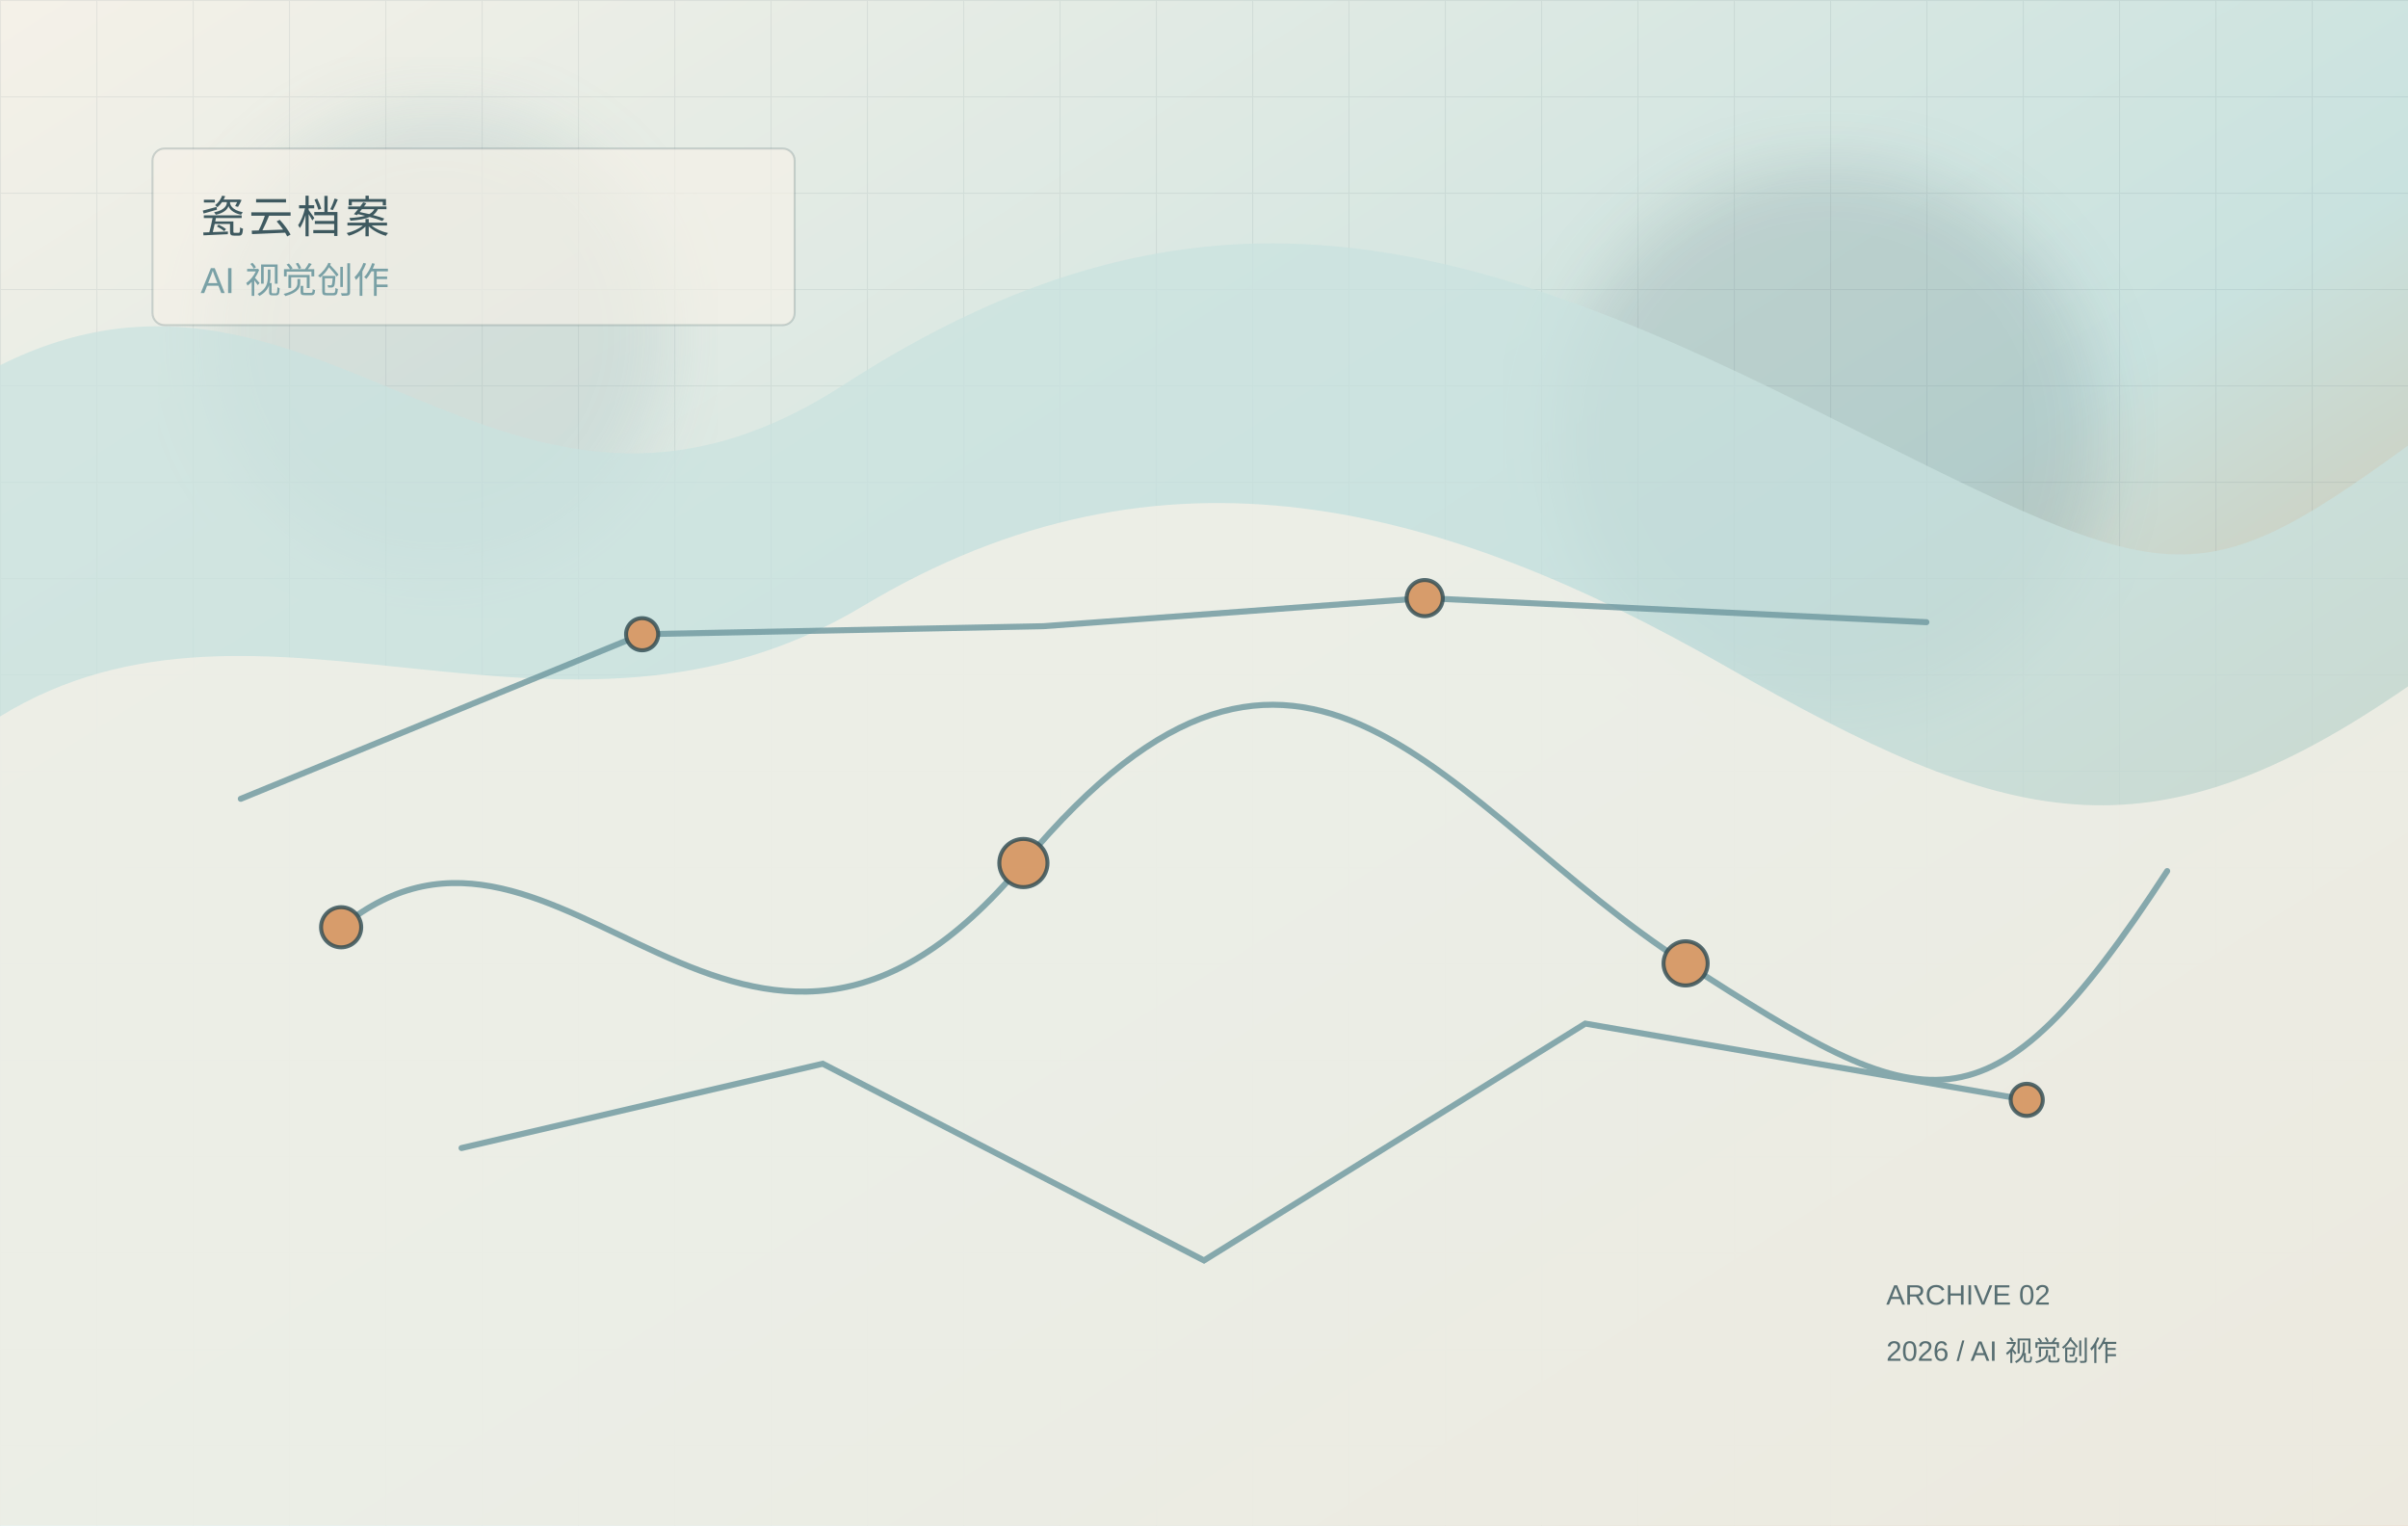
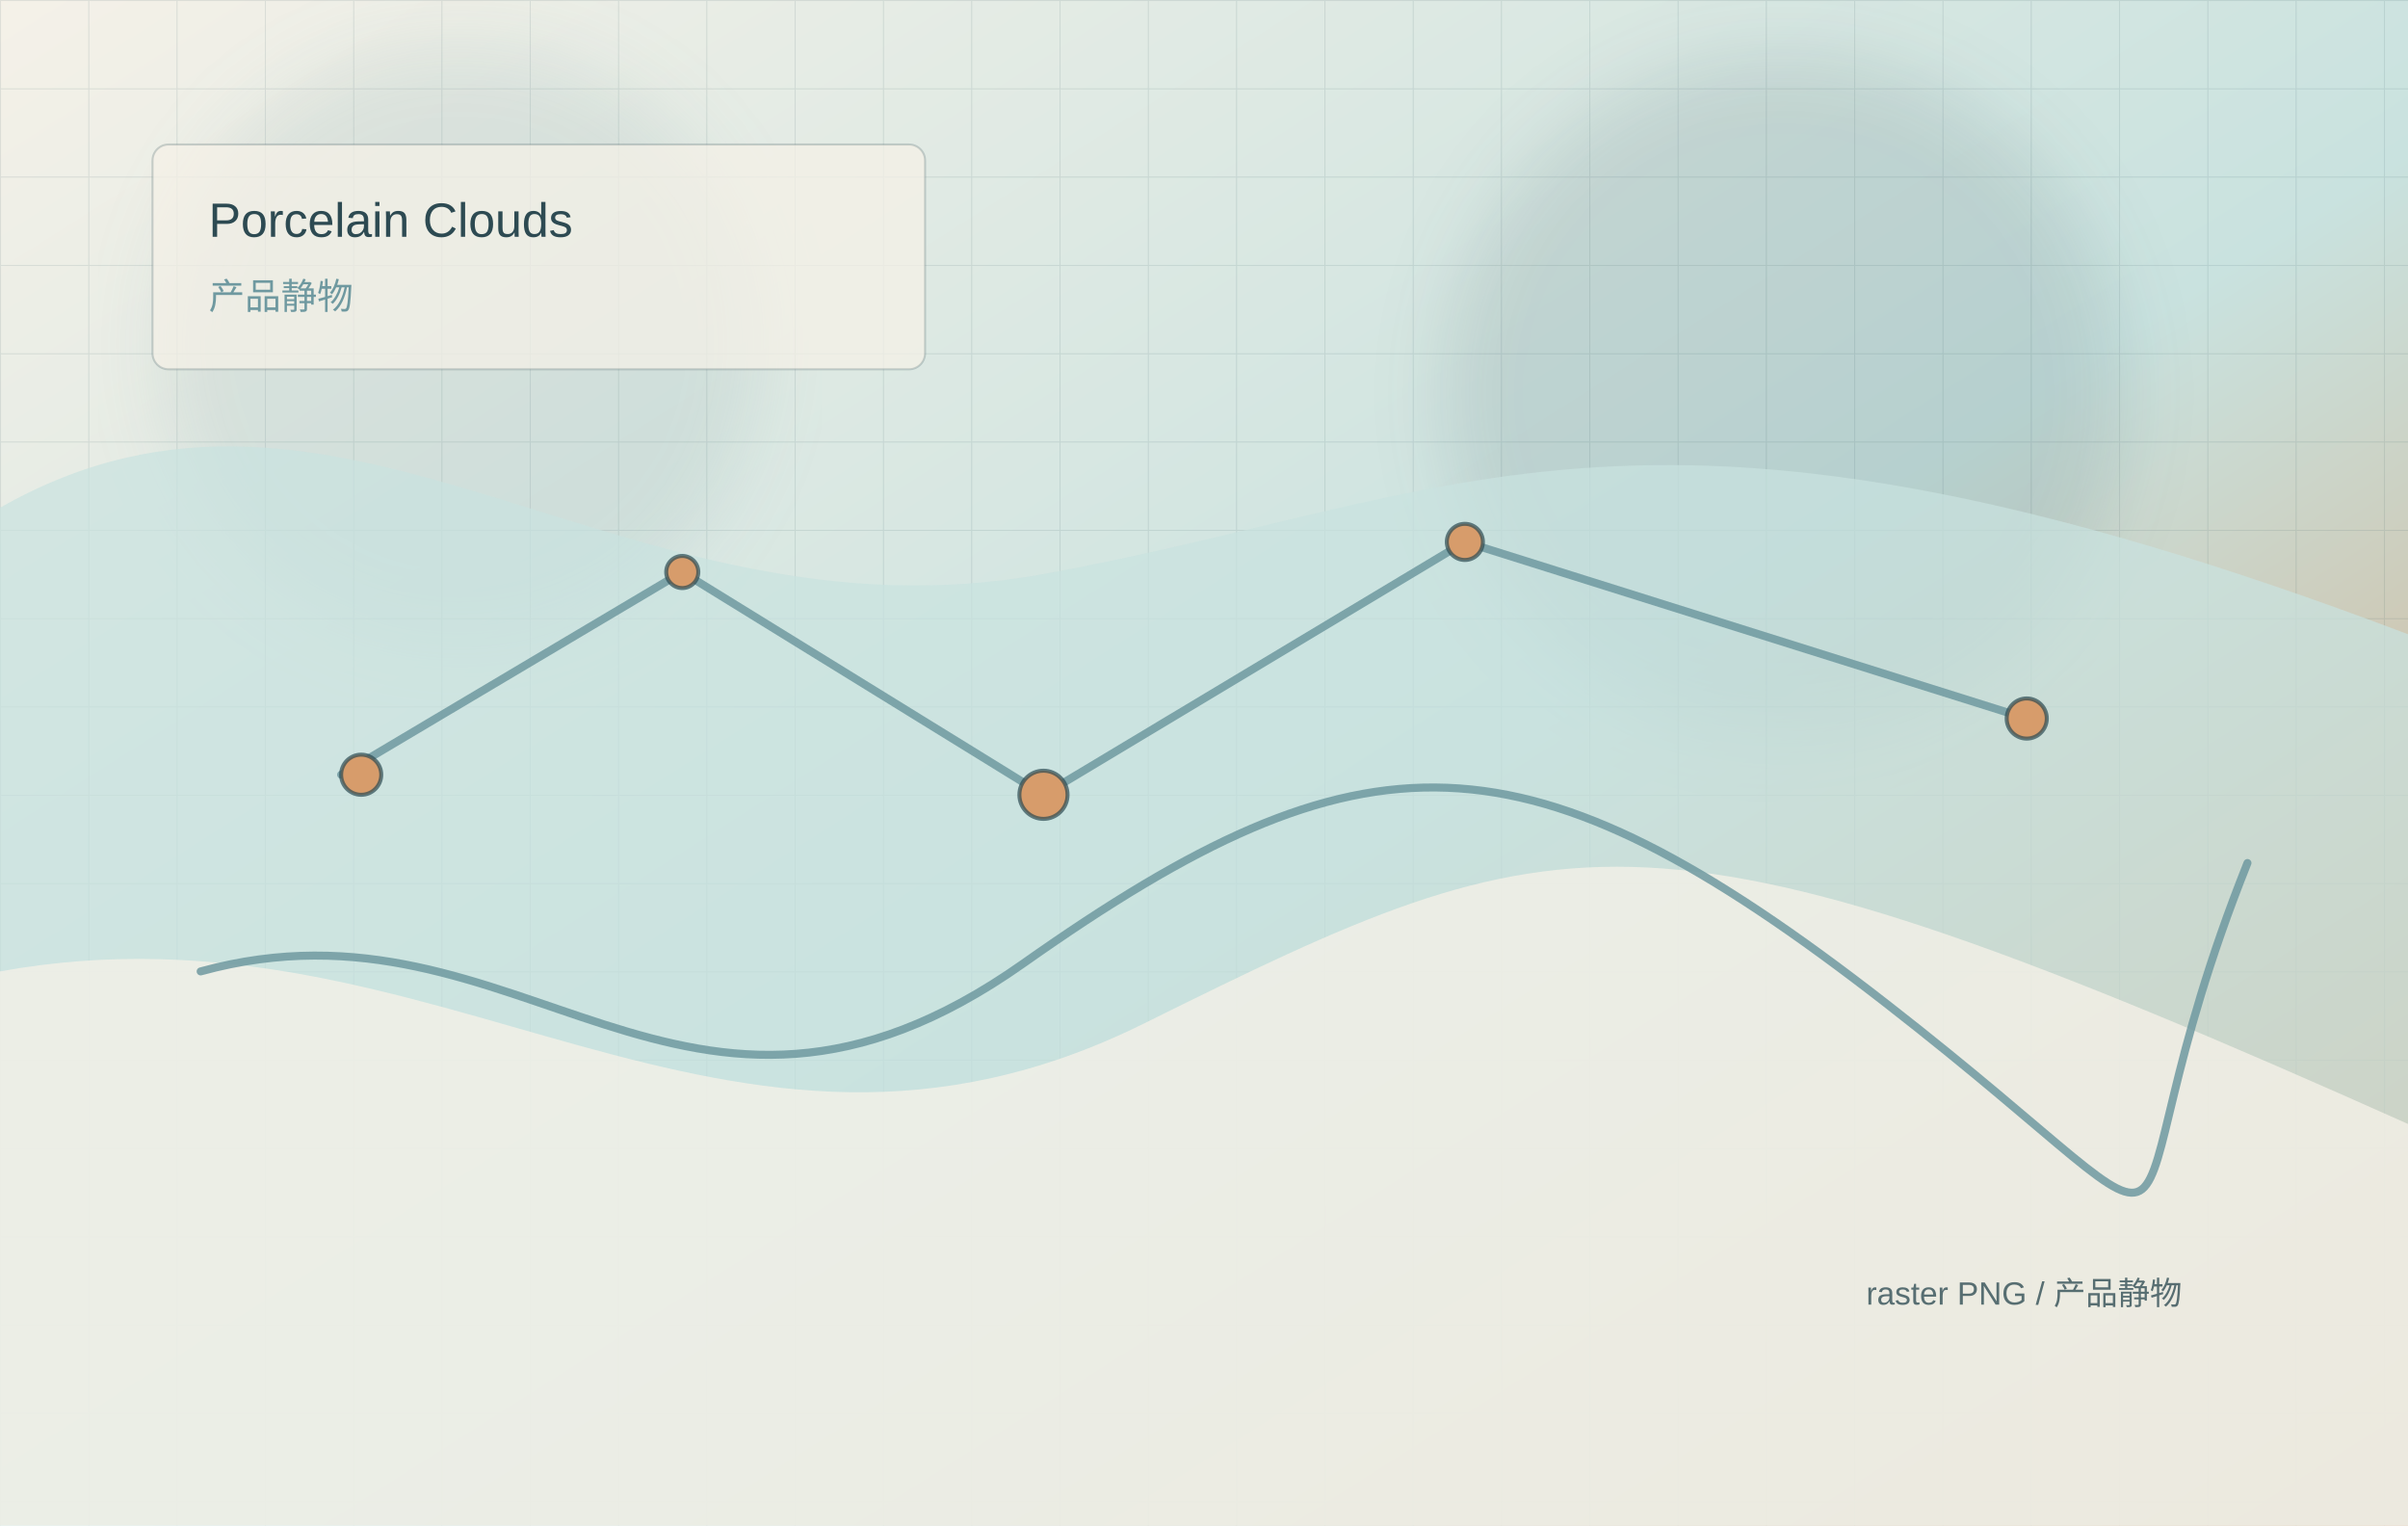
<svg xmlns="http://www.w3.org/2000/svg" viewBox="0 0 1200 760" role="img" aria-labelledby="title desc">
  <defs>
-     <linearGradient id="sky" x1="0" y1="0" x2="1" y2="1">
+     <linearGradient id="g" x1="0" y1="0" x2="1" y2="1">
      <stop offset="0" stop-color="#f5f1e8" />
-       <stop offset="0.56" stop-color="#c9e2df" />
+       <stop offset=".55" stop-color="#c9e2df" />
      <stop offset="1" stop-color="#d79c6b" />
    </linearGradient>
-     <pattern id="grid" width="48" height="48" patternUnits="userSpaceOnUse">
-       <path d="M48 0H0V48" fill="none" stroke="#2d4a52" stroke-opacity=".12" stroke-width="1" />
+     <pattern id="grid" width="44" height="44" patternUnits="userSpaceOnUse">
+       <path d="M44 0H0V44" fill="none" stroke="#2d4a52" stroke-opacity=".11" />
    </pattern>
-     <filter id="soft">
-       <feGaussianBlur stdDeviation="16" />
+     <filter id="blur">
+       <feGaussianBlur stdDeviation="18" />
    </filter>
  </defs>
-   <rect width="1200" height="760" fill="url(#sky)" />
-   <rect width="1200" height="760" fill="url(#grid)" opacity=".65" />
-   <circle cx="218" cy="168" r="116" fill="#6f99a0" opacity=".16" filter="url(#soft)" />
-   <circle cx="912" cy="218" r="136" fill="#2d4a52" opacity=".14" filter="url(#soft)" />
-   <path d="M0 182 C 160 102, 250 302, 420 192 S 720 112, 900 202 S 1090 302, 1200 222 V760 H0Z" fill="#c9e2df" opacity=".72" />
-   <path d="M0 357 C 130 277, 280 392, 430 302 S 720 252, 860 332 S 1070 432, 1200 342 V760 H0Z" fill="#f5f1e8" opacity=".78" />
-   <g fill="none" stroke="#6f99a0" stroke-width="3" stroke-linecap="round" opacity=".82">
-     <path d="M170 462 C280 372, 370 598, 510 430 S720 403, 840 480 S990 572, 1080 434" />
-     <path d="M120 398 L320 316 L520 312 L710 298 L960 310" />
-     <path d="M230 572 L410 530 L600 628 L790 510 L1010 548" />
+   <rect width="1200" height="760" fill="url(#g)" />
+   <rect width="1200" height="760" fill="url(#grid)" />
+   <circle cx="229" cy="171" r="150" fill="#6f99a0" opacity=".14" filter="url(#blur)" />
+   <circle cx="889" cy="196" r="170" fill="#2d4a52" opacity=".12" filter="url(#blur)" />
+   <path d="M0 253 C170 156, 310 324, 520 286 S820 172, 1200 316 V760 H0Z" fill="#c9e2df" opacity=".7" />
+   <path d="M0 484 C220 444, 360 614, 570 510 S820 390, 1200 560 V760 H0Z" fill="#f5f1e8" opacity=".78" />
+   <g fill="none" stroke="#6f99a0" stroke-width="4" stroke-linecap="round" opacity=".85">
+     <path d="M100 484 C260 440, 340 600, 510 480 S760 360, 940 500 S1040 630, 1120 430" />
+     <path d="M170 386 L340 285 L520 396 L730 270 L1010 358" />
  </g>
-   <g fill="#d79c6b" stroke="#2d4a52" stroke-opacity=".8" stroke-width="2">
-     <circle cx="170" cy="462" r="10" />
-     <circle cx="320" cy="316" r="8" />
-     <circle cx="510" cy="430" r="12" />
-     <circle cx="710" cy="298" r="9" />
-     <circle cx="840" cy="480" r="11" />
-     <circle cx="1010" cy="548" r="8" />
+   <g fill="#d79c6b" stroke="#2d4a52" stroke-opacity=".7" stroke-width="2">
+     <circle cx="180" cy="386" r="10" />
+     <circle cx="340" cy="285" r="8" />
+     <circle cx="520" cy="396" r="12" />
+     <circle cx="730" cy="270" r="9" />
+     <circle cx="1010" cy="358" r="10" />
  </g>
-   <g opacity=".9">
-     <rect x="76" y="74" width="320" height="88" rx="6" fill="#f5f1e8" fill-opacity=".72" stroke="#2d4a52" stroke-opacity=".22" />
-     <text x="100" y="116" fill="#2d4a52" font-family="Arial, sans-serif" font-size="22" letter-spacing="2">瓷云档案</text>
-     <text x="100" y="146" fill="#6f99a0" font-family="Arial, sans-serif" font-size="18">AI 视觉创作</text>
-   </g>
-   <g font-family="Arial, sans-serif" font-size="14" fill="#2d4a52" opacity=".78">
-     <text x="940" y="650">ARCHIVE 02</text>
-     <text x="940" y="678">2026 / AI 视觉创作</text>
-   </g>
+   <rect x="76" y="72" width="385" height="112" rx="8" fill="#f5f1e8" fill-opacity=".72" stroke="#2d4a52" stroke-opacity=".22" />
+   <text x="104" y="118" fill="#2d4a52" font-family="Arial, sans-serif" font-size="24">Porcelain Clouds</text>
+   <text x="104" y="154" fill="#6f99a0" font-family="Arial, sans-serif" font-size="18">产品静物</text>
+   <text x="930" y="650" fill="#2d4a52" opacity=".78" font-family="Arial, sans-serif" font-size="16">raster PNG / 产品静物</text>
</svg>
